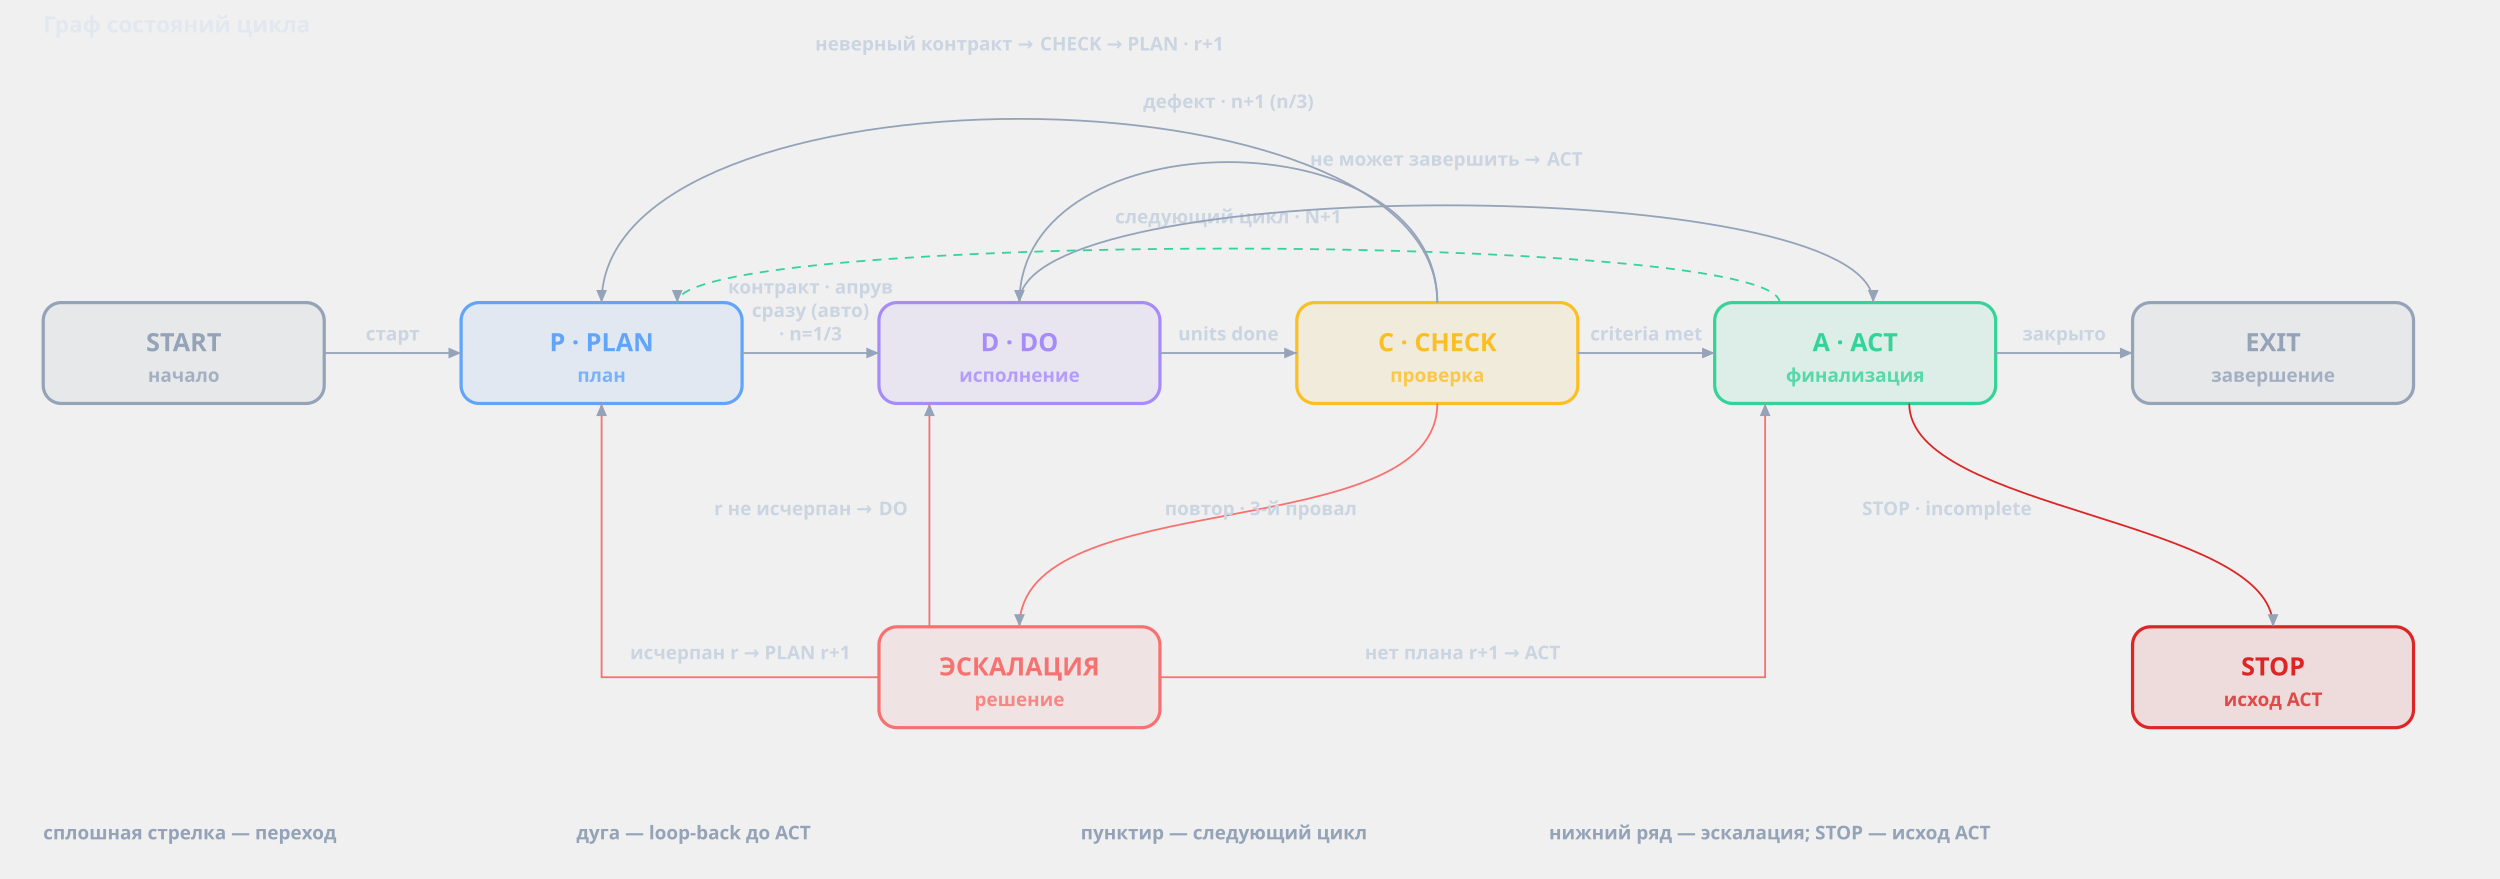
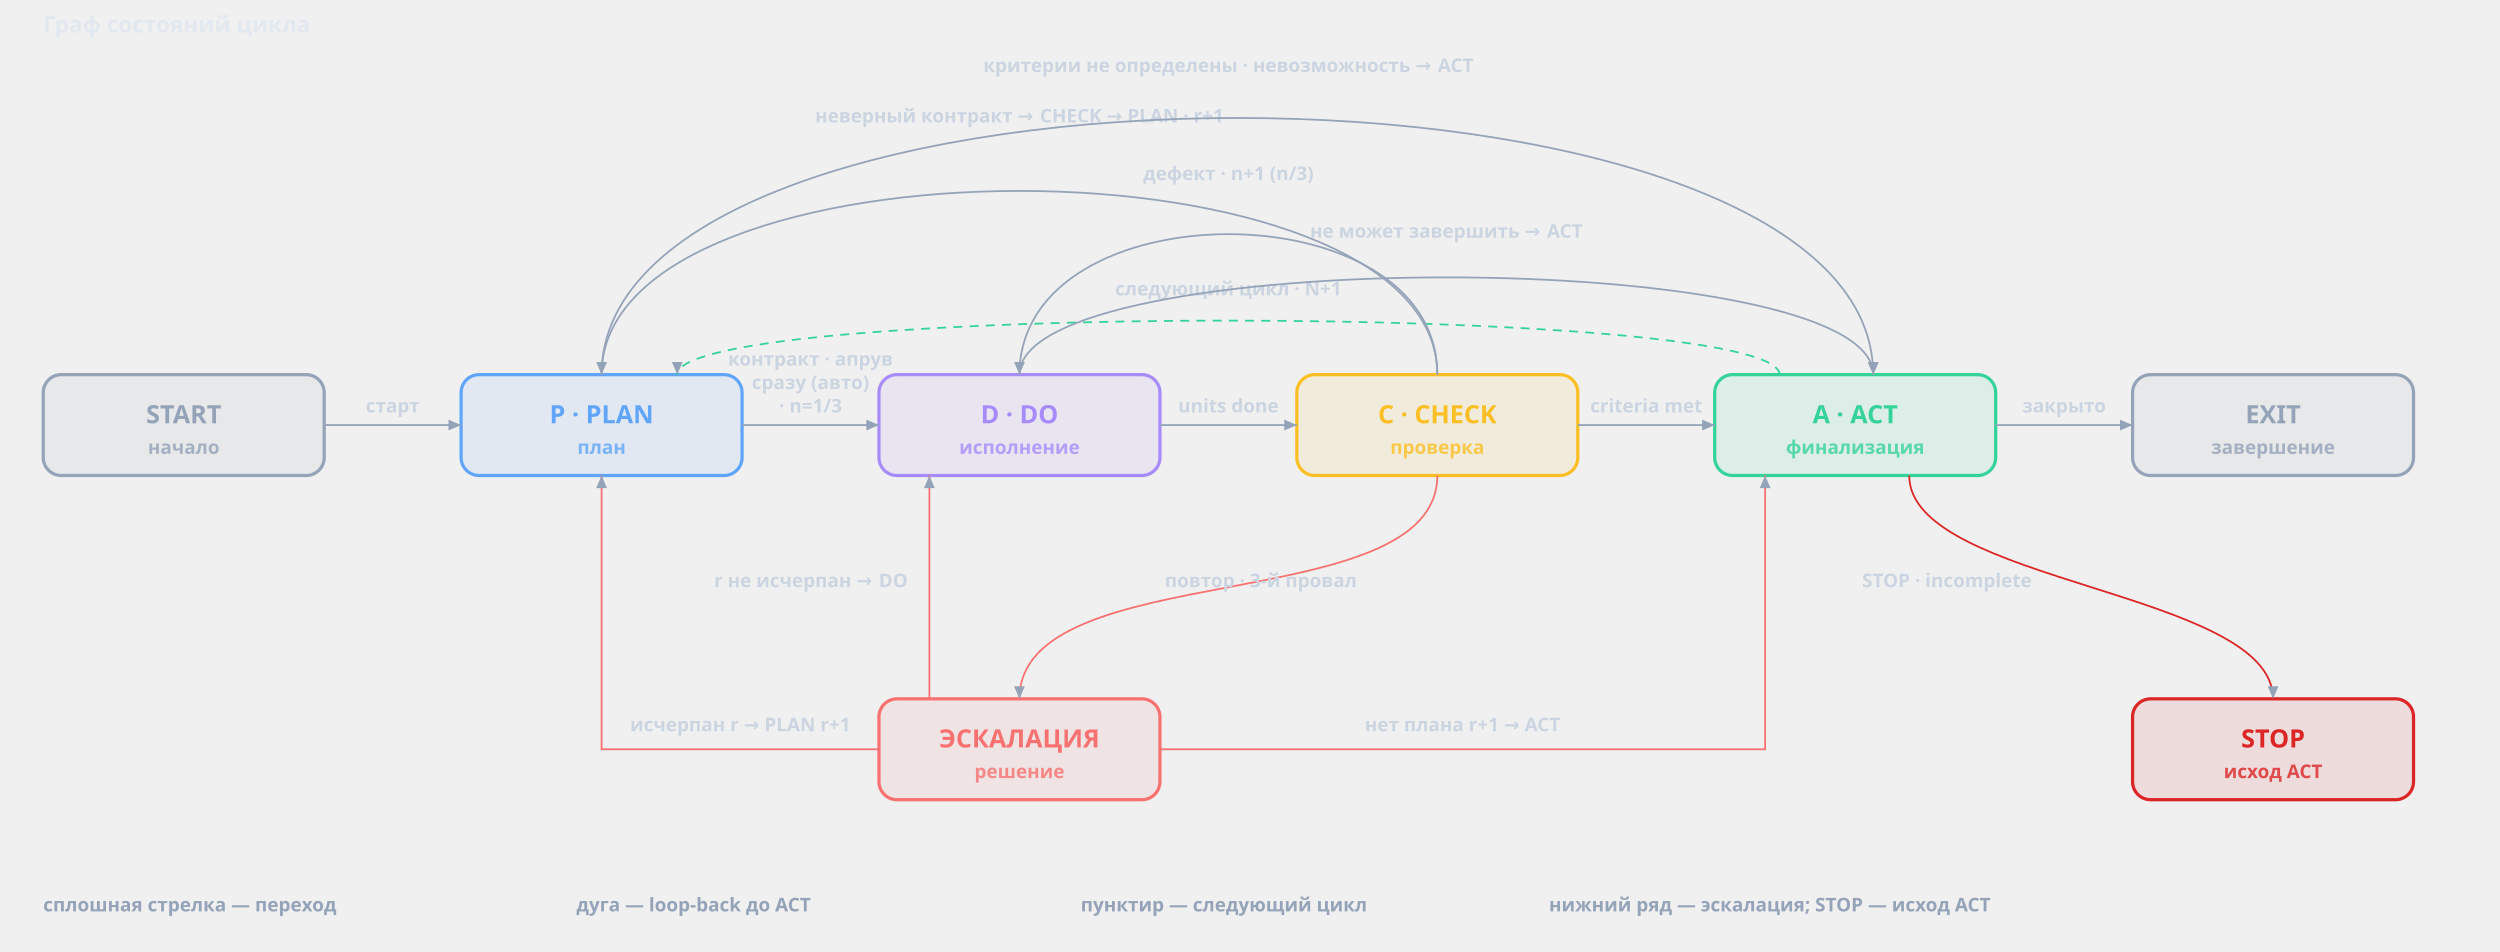
- <svg xmlns="http://www.w3.org/2000/svg" viewBox="0 948 1388 488" width="1388" height="488" font-family="Segoe UI, system-ui, sans-serif" role="img">
+ <svg xmlns="http://www.w3.org/2000/svg" viewBox="0 948 1388 528" width="1388" height="528" font-family="Segoe UI, system-ui, sans-serif" role="img">
  <defs>
    <marker id="arrow" markerWidth="9" markerHeight="9" refX="7" refY="3" orient="auto">
      <path d="M0,0 L7,3 L0,6 Z" fill="#94a3b8" />
    </marker>
  </defs>
  <style>
.t{font-size:13px;font-weight:600;fill:#e2e8f0}
.s{font-size:10.5px;fill:#94a3b8}
.h{font-size:12.5px;font-weight:700;fill:#ffffff}
.h2{font-size:12.5px;font-weight:700}
.h3{font-size:9px;font-weight:600}
.g{font-size:10.5px;font-weight:600}
.band{fill:#141d31}
.bt{fill:#ffffff;font-size:15px;font-weight:700}
.ol{fill:#e2e8f0;font-size:11.5px}
.lt{font-size:12.5px;font-weight:700;fill:#e2e8f0}
.ls{font-size:10.5px;fill:#94a3b8}
.lm{font-family:ui-monospace,Consolas,Menlo,monospace;font-size:12px;font-weight:700}
.bm{font-family:ui-monospace,Consolas,Menlo,monospace;font-size:10.5px;font-weight:700}
.st{font-size:14px;font-weight:700}
.ss{font-size:10.5px;font-weight:600}
</style>
  <text x="24" y="34" class="lt">Универсальный контракт цикла</text>
  <rect x="24" y="54" width="1340" height="128" rx="10" class="band" />
  <text x="42" y="80" class="bt">pdca · оркестратор — входы по фазам · normal: primary · autonomous: pdca-orchestrator (только cheap-тир)</text>
  <text x="42" y="106" class="ol">← PLAN ← «старт» · «реплан от CHECK» · «r+1 от ESCALATE» · «цикл N+1 от ACT»</text>
  <text x="42" y="124" class="ol">← DO ← «апрув от PLAN» · «дефект от CHECK» · «r не исчерпан от ESCALATE»</text>
  <text x="42" y="142" class="ol">← CHECK ← «units done от DO»</text>
  <text x="42" y="160" class="ol">← ESCALATE ← «неоднозначность» · «повтор» · «3-й провал CHECK(r)» · «trade-off» · «рисковый результат перед ACT» · «низкая уверенность PLAN после pdca-scout»</text>
-   <text x="694.0" y="106" class="ol">← ACT ← «все criteria met от CHECK» · «DO не может завершить» · «STOP-финализация»</text>
+   <text x="694.0" y="106" class="ol">← ACT ← «все criteria met от CHECK» · «DO не может завершить» · «PLAN-терминал» · «STOP-финализация»</text>
  <text x="694.0" y="124" class="ol">← STOP ← «нет выполнимого PLAN r+1» · «неразрешимое ограничение» · «отказ в approval» — исход ACT</text>
  <text x="694.0" y="142" class="ol">← EXIT ← «ACT закрыт»</text>
  <rect x="108.0" y="226" width="212" height="40" rx="8" fill="#2563eb" />
  <text x="214.0" y="251.0" class="h" fill="#ffffff" text-anchor="middle">P · PLAN</text>
  <polyline points="214.0,266 214.0,282" fill="none" stroke="#94a3b8" marker-end="url(#arrow)" />
  <rect x="108.0" y="282" width="212" height="50" rx="8" fill="#223046" stroke="#3b4a63" stroke-width="1" />
  <rect x="109.0" y="289" width="3" height="36" rx="1.5" fill="#0d9488" />
  <rect x="254.0" y="309" width="58" height="17" rx="6" fill="#0d9488" />
  <text x="283.0" y="321.0" class="bm" fill="#cbd5e1" text-anchor="middle">cheap</text>
  <text x="122.0" y="305" class="t">Сбор · gather</text>
  <text x="122.0" y="324" class="s">pdca-scout · факты · fi…</text>
  <rect x="108.0" y="344" width="212" height="50" rx="8" fill="#223046" stroke="#3b4a63" stroke-width="1" />
  <rect x="109.0" y="351" width="3" height="36" rx="1.5" fill="#4f46e5" />
  <rect x="254.0" y="371" width="58" height="17" rx="6" fill="#4f46e5" />
  <text x="283.0" y="383.0" class="bm" fill="#cbd5e1" text-anchor="middle">medium</text>
  <text x="122.0" y="367" class="t">Цель · результат</text>
  <text x="122.0" y="386" class="s">что и зачем</text>
  <rect x="108.0" y="406" width="212" height="50" rx="8" fill="#223046" stroke="#3b4a63" stroke-width="1" />
  <rect x="109.0" y="413" width="3" height="36" rx="1.5" fill="#4f46e5" />
  <rect x="254.0" y="433" width="58" height="17" rx="6" fill="#4f46e5" />
  <text x="283.0" y="445.0" class="bm" fill="#cbd5e1" text-anchor="middle">medium</text>
  <text x="122.0" y="429" class="t">Ограничения · допущения</text>
  <text x="122.0" y="448" class="s">границы задачи</text>
  <rect x="108.0" y="468" width="212" height="50" rx="8" fill="#223046" stroke="#3b4a63" stroke-width="1" />
  <rect x="109.0" y="475" width="3" height="36" rx="1.5" fill="#4f46e5" />
  <rect x="254.0" y="495" width="58" height="17" rx="6" fill="#4f46e5" />
  <text x="283.0" y="507.0" class="bm" fill="#cbd5e1" text-anchor="middle">medium</text>
  <text x="122.0" y="491" class="t">Критерии приёмки</text>
  <text x="122.0" y="510" class="s">каждый + способ проверки</text>
  <rect x="108.0" y="530" width="212" height="50" rx="8" fill="#223046" stroke="#3b4a63" stroke-width="1" />
  <rect x="109.0" y="537" width="3" height="36" rx="1.5" fill="#4f46e5" />
  <rect x="254.0" y="557" width="58" height="17" rx="6" fill="#4f46e5" />
  <text x="283.0" y="569.0" class="bm" fill="#cbd5e1" text-anchor="middle">medium</text>
  <text x="122.0" y="553" class="t">Декомпозиция</text>
  <text x="122.0" y="572" class="s">units · зависимости</text>
  <rect x="108.0" y="592" width="212" height="50" rx="8" fill="#223046" stroke="#3b4a63" stroke-width="1" />
  <rect x="109.0" y="599" width="3" height="36" rx="1.5" fill="#4f46e5" />
  <rect x="254.0" y="619" width="58" height="17" rx="6" fill="#4f46e5" />
  <text x="283.0" y="631.0" class="bm" fill="#cbd5e1" text-anchor="middle">medium</text>
  <text x="122.0" y="615" class="t">Средства · доступ</text>
  <text x="122.0" y="634" class="s">чем и куда</text>
  <rect x="108.0" y="654" width="212" height="50" rx="8" fill="#223046" stroke="#3b4a63" stroke-width="1" />
  <rect x="109.0" y="661" width="3" height="36" rx="1.5" fill="#4f46e5" />
  <rect x="254.0" y="681" width="58" height="17" rx="6" fill="#4f46e5" />
  <text x="283.0" y="693.0" class="bm" fill="#cbd5e1" text-anchor="middle">medium</text>
  <text x="122.0" y="677" class="t">Риски · стоп-условия</text>
  <text x="122.0" y="696" class="s">когда остановиться</text>
  <rect x="108.0" y="716" width="212" height="50" rx="8" fill="#223046" stroke="#3b4a63" stroke-width="1" />
  <rect x="109.0" y="723" width="3" height="36" rx="1.5" fill="#4f46e5" />
  <rect x="254.0" y="743" width="58" height="17" rx="6" fill="#4f46e5" />
  <text x="283.0" y="755.0" class="bm" fill="#cbd5e1" text-anchor="middle">medium</text>
  <text x="122.0" y="739" class="t">Свидетельства</text>
  <text x="122.0" y="758" class="s">критерий · источник · п…</text>
  <rect x="108.0" y="778" width="212" height="50" rx="8" fill="#223046" stroke="#3b4a63" stroke-width="1" />
  <rect x="109.0" y="785" width="3" height="36" rx="1.5" fill="#4f46e5" />
  <rect x="254.0" y="805" width="58" height="17" rx="6" fill="#4f46e5" />
  <text x="283.0" y="817.0" class="bm" fill="#cbd5e1" text-anchor="middle">medium</text>
  <text x="122.0" y="801" class="t">Политика усилий</text>
  <text x="122.0" y="820" class="s">оценка · учёт · не cuto…</text>
  <polyline points="214.0,332 214.0,344" fill="none" stroke="#64748b" marker-end="url(#arrow)" />
  <polyline points="214.0,394 214.0,406" fill="none" stroke="#64748b" marker-end="url(#arrow)" />
  <polyline points="214.0,456 214.0,468" fill="none" stroke="#64748b" marker-end="url(#arrow)" />
  <polyline points="214.0,518 214.0,530" fill="none" stroke="#64748b" marker-end="url(#arrow)" />
  <polyline points="214.0,580 214.0,592" fill="none" stroke="#64748b" marker-end="url(#arrow)" />
  <polyline points="214.0,642 214.0,654" fill="none" stroke="#64748b" marker-end="url(#arrow)" />
  <polyline points="214.0,704 214.0,716" fill="none" stroke="#64748b" marker-end="url(#arrow)" />
  <polyline points="214.0,766 214.0,778" fill="none" stroke="#64748b" marker-end="url(#arrow)" />
  <rect x="102.0" y="274" width="224" height="562" rx="12" fill="none" stroke="#2563eb" stroke-opacity="0.6" stroke-width="1.6" />
  <rect x="348.0" y="226" width="212" height="40" rx="8" fill="#7c3aed" />
  <text x="454.0" y="251.0" class="h" fill="#ffffff" text-anchor="middle">D · DO</text>
  <polyline points="454.0,266 454.0,282" fill="none" stroke="#94a3b8" marker-end="url(#arrow)" />
  <rect x="348.0" y="282" width="212" height="50" rx="8" fill="#223046" stroke="#3b4a63" stroke-width="1" />
  <rect x="349.0" y="289" width="3" height="36" rx="1.5" fill="#0d9488" />
  <rect x="494.0" y="309" width="58" height="17" rx="6" fill="#0d9488" />
  <text x="523.0" y="321.0" class="bm" fill="#cbd5e1" text-anchor="middle">cheap</text>
  <text x="362.0" y="305" class="t">Исполнение контракта</text>
  <text x="362.0" y="324" class="s">метод выбирает DO</text>
  <rect x="348.0" y="344" width="212" height="50" rx="8" fill="#223046" stroke="#3b4a63" stroke-width="1" />
  <rect x="349.0" y="351" width="3" height="36" rx="1.5" fill="#0d9488" />
  <rect x="494.0" y="371" width="58" height="17" rx="6" fill="#0d9488" />
  <text x="523.0" y="383.0" class="bm" fill="#cbd5e1" text-anchor="middle">cheap</text>
  <text x="362.0" y="367" class="t">Evidence</text>
  <text x="362.0" y="386" class="s">логи · артефакты</text>
  <rect x="348.0" y="406" width="212" height="50" rx="8" fill="#223046" stroke="#3b4a63" stroke-width="1" />
  <rect x="349.0" y="413" width="3" height="36" rx="1.5" fill="#0d9488" />
  <rect x="494.0" y="433" width="58" height="17" rx="6" fill="#0d9488" />
  <text x="523.0" y="445.0" class="bm" fill="#cbd5e1" text-anchor="middle">cheap</text>
  <text x="362.0" y="429" class="t">Blockers</text>
  <text x="362.0" y="448" class="s">фиксируются явно</text>
  <rect x="348.0" y="468" width="212" height="50" rx="8" fill="#223046" stroke="#3b4a63" stroke-width="1" />
  <rect x="349.0" y="475" width="3" height="36" rx="1.5" fill="#0d9488" />
  <rect x="494.0" y="495" width="58" height="17" rx="6" fill="#0d9488" />
  <text x="523.0" y="507.0" class="bm" fill="#cbd5e1" text-anchor="middle">cheap</text>
  <text x="362.0" y="491" class="t">Unfinished</text>
  <text x="362.0" y="510" class="s">остаётся открытым</text>
  <rect x="348.0" y="530" width="212" height="50" rx="8" fill="#223046" stroke="#3b4a63" stroke-width="1" />
  <rect x="349.0" y="537" width="3" height="36" rx="1.5" fill="#0d9488" />
  <rect x="494.0" y="557" width="58" height="17" rx="6" fill="#0d9488" />
  <text x="523.0" y="569.0" class="bm" fill="#cbd5e1" text-anchor="middle">cheap</text>
  <text x="362.0" y="553" class="t">Сверка якорей</text>
  <text x="362.0" y="572" class="s">дрейф → ACT incomplete</text>
  <rect x="348.0" y="592" width="212" height="50" rx="8" fill="#223046" stroke="#3b4a63" stroke-width="1" />
  <rect x="349.0" y="599" width="3" height="36" rx="1.5" fill="#0d9488" />
  <rect x="494.0" y="619" width="58" height="17" rx="6" fill="#0d9488" />
  <text x="523.0" y="631.0" class="bm" fill="#cbd5e1" text-anchor="middle">cheap</text>
  <text x="362.0" y="615" class="t">Provisional-отчёт</text>
  <text x="362.0" y="634" class="s">без вердикта · без PASS</text>
  <polyline points="454.0,332 454.0,344" fill="none" stroke="#64748b" marker-end="url(#arrow)" />
  <polyline points="454.0,394 454.0,406" fill="none" stroke="#64748b" marker-end="url(#arrow)" />
  <polyline points="454.0,456 454.0,468" fill="none" stroke="#64748b" marker-end="url(#arrow)" />
  <polyline points="454.0,518 454.0,530" fill="none" stroke="#64748b" marker-end="url(#arrow)" />
  <polyline points="454.0,580 454.0,592" fill="none" stroke="#64748b" marker-end="url(#arrow)" />
  <rect x="342.0" y="274" width="224" height="376" rx="12" fill="none" stroke="#7c3aed" stroke-opacity="0.6" stroke-width="1.6" />
  <rect x="588.0" y="226" width="212" height="40" rx="8" fill="#d97706" />
  <text x="694.0" y="251.0" class="h" fill="#ffffff" text-anchor="middle">C · CHECK</text>
  <polyline points="694.0,266 694.0,282" fill="none" stroke="#94a3b8" marker-end="url(#arrow)" />
  <rect x="588.0" y="282" width="212" height="50" rx="8" fill="#223046" stroke="#3b4a63" stroke-width="1" />
  <rect x="589.0" y="289" width="3" height="36" rx="1.5" fill="#4f46e5" />
  <rect x="734.0" y="309" width="58" height="17" rx="6" fill="#4f46e5" />
  <text x="763.0" y="321.0" class="bm" fill="#cbd5e1" text-anchor="middle">medium</text>
  <text x="602.0" y="305" class="t">Критерии</text>
  <text x="602.0" y="324" class="s">met | unmet | unverified</text>
  <rect x="588.0" y="344" width="212" height="50" rx="8" fill="#223046" stroke="#3b4a63" stroke-width="1" />
  <rect x="589.0" y="351" width="3" height="36" rx="1.5" fill="#4f46e5" />
  <rect x="734.0" y="371" width="58" height="17" rx="6" fill="#4f46e5" />
  <text x="763.0" y="383.0" class="bm" fill="#cbd5e1" text-anchor="middle">medium</text>
  <text x="602.0" y="367" class="t">Согласованность</text>
  <text x="602.0" y="386" class="s">частей между собой</text>
  <rect x="588.0" y="406" width="212" height="50" rx="8" fill="#223046" stroke="#3b4a63" stroke-width="1" />
  <rect x="589.0" y="413" width="3" height="36" rx="1.5" fill="#4f46e5" />
  <rect x="734.0" y="433" width="58" height="17" rx="6" fill="#4f46e5" />
  <text x="763.0" y="445.0" class="bm" fill="#cbd5e1" text-anchor="middle">medium</text>
  <text x="602.0" y="429" class="t">Findings</text>
  <text x="602.0" y="448" class="s">+ severity</text>
  <rect x="588.0" y="468" width="212" height="50" rx="8" fill="#223046" stroke="#3b4a63" stroke-width="1" />
  <rect x="589.0" y="475" width="3" height="36" rx="1.5" fill="#4f46e5" />
  <rect x="734.0" y="495" width="58" height="17" rx="6" fill="#4f46e5" />
  <text x="763.0" y="507.0" class="bm" fill="#cbd5e1" text-anchor="middle">medium</text>
  <text x="602.0" y="491" class="t">Нулевой прогон</text>
  <text x="602.0" y="510" class="s">не успех</text>
  <rect x="588.0" y="530" width="212" height="50" rx="8" fill="#223046" stroke="#3b4a63" stroke-width="1" />
  <rect x="589.0" y="537" width="3" height="36" rx="1.5" fill="#4f46e5" />
  <rect x="734.0" y="557" width="58" height="17" rx="6" fill="#4f46e5" />
  <text x="763.0" y="569.0" class="bm" fill="#cbd5e1" text-anchor="middle">medium</text>
  <text x="602.0" y="553" class="t">Исключения</text>
  <text x="602.0" y="572" class="s">каталог · порог</text>
  <rect x="588.0" y="592" width="212" height="50" rx="8" fill="#223046" stroke="#3b4a63" stroke-width="1" />
  <rect x="589.0" y="599" width="3" height="36" rx="1.5" fill="#4f46e5" />
  <rect x="734.0" y="619" width="58" height="17" rx="6" fill="#4f46e5" />
  <text x="763.0" y="631.0" class="bm" fill="#cbd5e1" text-anchor="middle">medium</text>
  <text x="602.0" y="615" class="t">Маршрутизация</text>
  <text x="602.0" y="634" class="s">дефект→DO · контракт→PL…</text>
  <polyline points="694.0,332 694.0,344" fill="none" stroke="#64748b" marker-end="url(#arrow)" />
  <polyline points="694.0,394 694.0,406" fill="none" stroke="#64748b" marker-end="url(#arrow)" />
  <polyline points="694.0,456 694.0,468" fill="none" stroke="#64748b" marker-end="url(#arrow)" />
  <polyline points="694.0,518 694.0,530" fill="none" stroke="#64748b" marker-end="url(#arrow)" />
  <polyline points="694.0,580 694.0,592" fill="none" stroke="#64748b" marker-end="url(#arrow)" />
  <rect x="582.0" y="274" width="224" height="376" rx="12" fill="none" stroke="#d97706" stroke-opacity="0.6" stroke-width="1.6" />
  <rect x="828.0" y="226" width="212" height="40" rx="8" fill="#b91c1c" fill-opacity="0.10" stroke="#b91c1c" stroke-width="1.5" stroke-dasharray="5,4" />
  <text x="934.0" y="244.0" class="h2" fill="#b91c1c" text-anchor="middle">E · ESCALATE</text>
  <text x="934.0" y="259.0" class="h3" fill="#b91c1c" opacity="0.85" text-anchor="middle">переход, не фаза</text>
  <polyline points="934.0,266 934.0,282" fill="none" stroke="#94a3b8" marker-end="url(#arrow)" />
  <rect x="828.0" y="282" width="212" height="50" rx="8" fill="#223046" stroke="#3b4a63" stroke-width="1" />
  <rect x="829.0" y="289" width="3" height="36" rx="1.5" fill="#0d9488" />
  <rect x="974.0" y="309" width="58" height="17" rx="6" fill="#0d9488" />
  <text x="1003.0" y="321.0" class="bm" fill="#cbd5e1" text-anchor="middle">cheap</text>
  <text x="842.0" y="305" class="t">Скаут</text>
  <text x="842.0" y="324" class="s">pdca-scout · факты · fi…</text>
  <rect x="828.0" y="344" width="212" height="50" rx="8" fill="#223046" stroke="#3b4a63" stroke-width="1" />
  <rect x="829.0" y="351" width="3" height="36" rx="1.5" fill="#ea580c" />
  <rect x="974.0" y="371" width="58" height="17" rx="6" fill="#ea580c" />
  <text x="1003.0" y="383.0" class="bm" fill="#cbd5e1" text-anchor="middle">strong</text>
  <text x="842.0" y="367" class="t">Триггеры</text>
  <text x="842.0" y="386" class="s">неоднозначность · повтор</text>
  <rect x="828.0" y="406" width="212" height="50" rx="8" fill="#223046" stroke="#3b4a63" stroke-width="1" />
  <rect x="829.0" y="413" width="3" height="36" rx="1.5" fill="#ea580c" />
  <rect x="974.0" y="433" width="58" height="17" rx="6" fill="#ea580c" />
  <text x="1003.0" y="445.0" class="bm" fill="#cbd5e1" text-anchor="middle">strong</text>
  <text x="842.0" y="429" class="t">3-й провал</text>
  <text x="842.0" y="448" class="s">CHECK(r) исчерпан</text>
  <rect x="828.0" y="468" width="212" height="50" rx="8" fill="#223046" stroke="#3b4a63" stroke-width="1" />
  <rect x="829.0" y="475" width="3" height="36" rx="1.5" fill="#ea580c" />
  <rect x="974.0" y="495" width="58" height="17" rx="6" fill="#ea580c" />
  <text x="1003.0" y="507.0" class="bm" fill="#cbd5e1" text-anchor="middle">strong</text>
  <text x="842.0" y="491" class="t">Необратимый trade-off</text>
  <text x="842.0" y="510" class="s">цена решения</text>
  <rect x="828.0" y="530" width="212" height="50" rx="8" fill="#223046" stroke="#3b4a63" stroke-width="1" />
  <rect x="829.0" y="537" width="3" height="36" rx="1.5" fill="#ea580c" />
  <rect x="974.0" y="557" width="58" height="17" rx="6" fill="#ea580c" />
  <text x="1003.0" y="569.0" class="bm" fill="#cbd5e1" text-anchor="middle">strong</text>
  <text x="842.0" y="553" class="t">Решение → роутинг</text>
  <text x="842.0" y="572" class="s">plan или ACT-STOP</text>
  <polyline points="934.0,332 934.0,344" fill="none" stroke="#64748b" marker-end="url(#arrow)" />
  <polyline points="934.0,394 934.0,406" fill="none" stroke="#64748b" marker-end="url(#arrow)" />
  <polyline points="934.0,456 934.0,468" fill="none" stroke="#64748b" marker-end="url(#arrow)" />
  <polyline points="934.0,518 934.0,530" fill="none" stroke="#64748b" marker-end="url(#arrow)" />
  <rect x="822.0" y="274" width="224" height="314" rx="12" fill="none" stroke="#b91c1c" stroke-opacity="0.6" stroke-width="1.6" stroke-dasharray="5,4" />
  <rect x="1068.0" y="226" width="212" height="40" rx="8" fill="#059669" />
  <text x="1174.0" y="251.0" class="h" fill="#ffffff" text-anchor="middle">A · ACT</text>
  <polyline points="1174.0,266 1174.0,282" fill="none" stroke="#94a3b8" marker-end="url(#arrow)" />
  <rect x="1068.0" y="282" width="212" height="50" rx="8" fill="#223046" stroke="#3b4a63" stroke-width="1" />
  <rect x="1069.0" y="289" width="3" height="36" rx="1.5" fill="#0d9488" />
  <rect x="1214.0" y="309" width="58" height="17" rx="6" fill="#0d9488" />
  <text x="1243.0" y="321.0" class="bm" fill="#cbd5e1" text-anchor="middle">cheap</text>
  <text x="1082.0" y="305" class="t">Финализация</text>
  <text x="1082.0" y="324" class="s">принятого результата</text>
  <rect x="1068.0" y="344" width="212" height="50" rx="8" fill="#223046" stroke="#3b4a63" stroke-width="1" />
  <rect x="1069.0" y="351" width="3" height="36" rx="1.5" fill="#0d9488" />
  <rect x="1214.0" y="371" width="58" height="17" rx="6" fill="#0d9488" />
  <text x="1243.0" y="383.0" class="bm" fill="#cbd5e1" text-anchor="middle">cheap</text>
  <text x="1082.0" y="367" class="t">Ограничения</text>
  <text x="1082.0" y="386" class="s">границы финализации</text>
  <rect x="1068.0" y="406" width="212" height="50" rx="8" fill="#223046" stroke="#3b4a63" stroke-width="1" />
  <rect x="1069.0" y="413" width="3" height="36" rx="1.5" fill="#0d9488" />
  <rect x="1214.0" y="433" width="58" height="17" rx="6" fill="#0d9488" />
  <text x="1243.0" y="445.0" class="bm" fill="#cbd5e1" text-anchor="middle">cheap</text>
  <text x="1082.0" y="429" class="t">Статус-файл</text>
  <text x="1082.0" y="448" class="s">source of truth</text>
  <rect x="1068.0" y="468" width="212" height="50" rx="8" fill="#223046" stroke="#3b4a63" stroke-width="1" />
  <rect x="1069.0" y="475" width="3" height="36" rx="1.5" fill="#0d9488" />
  <rect x="1214.0" y="495" width="58" height="17" rx="6" fill="#0d9488" />
  <text x="1243.0" y="507.0" class="bm" fill="#cbd5e1" text-anchor="middle">cheap</text>
  <text x="1082.0" y="491" class="t">Handoff</text>
  <text x="1082.0" y="510" class="s">→ EXIT</text>
  <polyline points="1174.0,332 1174.0,344" fill="none" stroke="#64748b" marker-end="url(#arrow)" />
  <polyline points="1174.0,394 1174.0,406" fill="none" stroke="#64748b" marker-end="url(#arrow)" />
  <polyline points="1174.0,456 1174.0,468" fill="none" stroke="#64748b" marker-end="url(#arrow)" />
  <rect x="1062.0" y="274" width="224" height="252" rx="12" fill="none" stroke="#059669" stroke-opacity="0.6" stroke-width="1.6" />
  <polyline points="198.0,182 198.0,226" fill="none" stroke="#94a3b8" data-edge-id="dispatch_p" marker-end="url(#arrow)" />
  <text x="190.0" y="200.5" class="g" fill="#94a3b8" text-anchor="end">факты собраны</text>
  <text x="190.0" y="213.5" class="g" fill="#94a3b8" text-anchor="end">реплан от CHECK</text>
  <polyline points="230.0,226 230.0,182" fill="none" stroke="#94a3b8" data-edge-id="return_p" marker-end="url(#arrow)" />
  <polyline points="438.0,182 438.0,226" fill="none" stroke="#94a3b8" data-edge-id="dispatch_d" marker-end="url(#arrow)" />
  <text x="430.0" y="200.5" class="g" fill="#94a3b8" text-anchor="end">план принят · апрув</text>
  <text x="430.0" y="213.5" class="g" fill="#94a3b8" text-anchor="end">якоря сверены</text>
  <polyline points="470.0,226 470.0,182" fill="none" stroke="#94a3b8" data-edge-id="return_d" marker-end="url(#arrow)" />
  <polyline points="678.0,182 678.0,226" fill="none" stroke="#94a3b8" data-edge-id="dispatch_c" marker-end="url(#arrow)" />
  <text x="670.0" y="200.5" class="g" fill="#94a3b8" text-anchor="end">все активные units done</text>
  <text x="670.0" y="213.5" class="g" fill="#94a3b8" text-anchor="end">нулевой выбор ≠ успех</text>
  <polyline points="710.0,226 710.0,182" fill="none" stroke="#94a3b8" data-edge-id="return_c" marker-end="url(#arrow)" />
  <polyline points="918.0,182 918.0,226" fill="none" stroke="#94a3b8" data-edge-id="dispatch_e" marker-end="url(#arrow)" />
  <text x="910.0" y="200.5" class="g" fill="#94a3b8" text-anchor="end">неоднозначность</text>
  <text x="910.0" y="213.5" class="g" fill="#94a3b8" text-anchor="end">повтор · 3-й провал</text>
  <polyline points="950.0,226 950.0,182" fill="none" stroke="#94a3b8" data-edge-id="return_e" marker-end="url(#arrow)" />
  <polyline points="1158.0,182 1158.0,226" fill="none" stroke="#94a3b8" data-edge-id="dispatch_a" marker-end="url(#arrow)" />
  <text x="1150.0" y="200.5" class="g" fill="#94a3b8" text-anchor="end">criteria met</text>
  <text x="1150.0" y="213.5" class="g" fill="#94a3b8" text-anchor="end">или STOP → ACT</text>
  <polyline points="1190.0,226 1190.0,182" fill="none" stroke="#94a3b8" data-edge-id="return_a" marker-end="url(#arrow)" />
  <rect x="24.0" y="898" width="15" height="15" rx="4" fill="#0d9488" />
  <text x="46.0" y="910" class="lt">дешёвая ступень</text>
  <rect x="46.0" y="918" width="53.0" height="21" rx="7" fill="#0d9488" />
  <text x="72.5" y="933" class="lm" fill="#ffffff" text-anchor="middle">cheap</text>
  <text x="109.0" y="933" class="ls">pdca-executor · pdca-orchestrator · pdca-scout</text>
  <rect x="470.667" y="898" width="15" height="15" rx="4" fill="#4f46e5" />
  <text x="492.667" y="910" class="lt">средняя ступень</text>
  <rect x="492.667" y="918" width="60.4" height="21" rx="7" fill="#4f46e5" />
  <text x="522.867" y="933" class="lm" fill="#ffffff" text-anchor="middle">medium</text>
  <text x="563.067" y="933" class="ls">pdca-planner · pdca-check</text>
  <rect x="917.333" y="898" width="15" height="15" rx="4" fill="#ea580c" />
  <text x="939.333" y="910" class="lt">дорогая ступень</text>
  <rect x="939.333" y="918" width="60.4" height="21" rx="7" fill="#ea580c" />
  <text x="969.533" y="933" class="lm" fill="#ffffff" text-anchor="middle">strong</text>
  <text x="1009.733" y="933" class="ls">pdca-escalate</text>
  <text x="24" y="966" class="lt">Граф состояний цикла</text>
-   <rect x="24" y="1116" width="156" height="56" rx="10" fill="#94a3b8" fill-opacity="0.10" stroke="#94a3b8" stroke-width="1.8" data-node-id="START" />
-   <text x="102.0" y="1143.0" class="st" fill="#94a3b8" text-anchor="middle">START</text>
-   <text x="102.0" y="1160.0" class="ss" fill="#94a3b8" text-anchor="middle" opacity="0.8">начало</text>
-   <rect x="256" y="1116" width="156" height="56" rx="10" fill="#60a5fa" fill-opacity="0.10" stroke="#60a5fa" stroke-width="1.8" data-node-id="PLAN" />
-   <text x="334.0" y="1143.0" class="st" fill="#60a5fa" text-anchor="middle">P · PLAN</text>
-   <text x="334.0" y="1160.0" class="ss" fill="#60a5fa" text-anchor="middle" opacity="0.8">план</text>
-   <rect x="488" y="1116" width="156" height="56" rx="10" fill="#a78bfa" fill-opacity="0.10" stroke="#a78bfa" stroke-width="1.8" data-node-id="DO" />
-   <text x="566.0" y="1143.0" class="st" fill="#a78bfa" text-anchor="middle">D · DO</text>
-   <text x="566.0" y="1160.0" class="ss" fill="#a78bfa" text-anchor="middle" opacity="0.8">исполнение</text>
-   <rect x="720" y="1116" width="156" height="56" rx="10" fill="#fbbf24" fill-opacity="0.10" stroke="#fbbf24" stroke-width="1.8" data-node-id="CHECK" />
-   <text x="798.0" y="1143.0" class="st" fill="#fbbf24" text-anchor="middle">C · CHECK</text>
-   <text x="798.0" y="1160.0" class="ss" fill="#fbbf24" text-anchor="middle" opacity="0.8">проверка</text>
-   <rect x="952" y="1116" width="156" height="56" rx="10" fill="#34d399" fill-opacity="0.10" stroke="#34d399" stroke-width="1.8" data-node-id="ACT" />
-   <text x="1030.0" y="1143.0" class="st" fill="#34d399" text-anchor="middle">A · ACT</text>
-   <text x="1030.0" y="1160.0" class="ss" fill="#34d399" text-anchor="middle" opacity="0.8">финализация</text>
-   <rect x="1184" y="1116" width="156" height="56" rx="10" fill="#94a3b8" fill-opacity="0.10" stroke="#94a3b8" stroke-width="1.8" data-node-id="EXIT" />
-   <text x="1262.0" y="1143.0" class="st" fill="#94a3b8" text-anchor="middle">EXIT</text>
-   <text x="1262.0" y="1160.0" class="ss" fill="#94a3b8" text-anchor="middle" opacity="0.8">завершение</text>
-   <polyline points="180,1144.0 256,1144.0" fill="none" stroke="#94a3b8" data-edge-id="start_plan" marker-end="url(#arrow)" />
-   <text x="218.0" y="1137.0" class="g" fill="#cbd5e1" text-anchor="middle">старт</text>
-   <polyline points="412,1144.0 488,1144.0" fill="none" stroke="#94a3b8" data-edge-id="plan_do" marker-end="url(#arrow)" />
-   <text x="450.0" y="1111.0" class="g" fill="#cbd5e1" text-anchor="middle">контракт · апрув</text>
-   <text x="450.0" y="1124.0" class="g" fill="#cbd5e1" text-anchor="middle">сразу (авто)</text>
-   <text x="450.0" y="1137.0" class="g" fill="#cbd5e1" text-anchor="middle">· n=1/3</text>
-   <polyline points="644,1144.0 720,1144.0" fill="none" stroke="#94a3b8" data-edge-id="do_check" marker-end="url(#arrow)" />
-   <text x="682.0" y="1137.0" class="g" fill="#cbd5e1" text-anchor="middle">units done</text>
-   <polyline points="876,1144.0 952,1144.0" fill="none" stroke="#94a3b8" data-edge-id="check_act" marker-end="url(#arrow)" />
-   <text x="914.0" y="1137.0" class="g" fill="#cbd5e1" text-anchor="middle">criteria met</text>
-   <polyline points="1108,1144.0 1184,1144.0" fill="none" stroke="#94a3b8" data-edge-id="act_exit" marker-end="url(#arrow)" />
-   <text x="1146.0" y="1137.0" class="g" fill="#cbd5e1" text-anchor="middle">закрыто</text>
-   <path d="M988,1116 C988,1076 376,1076 376,1116" fill="none" stroke="#34d399" stroke-dasharray="5,4" data-edge-id="act_plan" marker-end="url(#arrow)" />
-   <text x="682" y="1072" class="g" fill="#cbd5e1" text-anchor="middle">следующий цикл · N+1</text>
-   <path d="M566,1116 C566,1044 1040,1044 1040,1116" fill="none" stroke="#94a3b8" data-edge-id="do_act_incomplete" marker-end="url(#arrow)" />
-   <text x="803" y="1040" class="g" fill="#cbd5e1" text-anchor="middle">не может завершить → ACT</text>
-   <path d="M798,1116 C798,1012 566,1012 566,1116" fill="none" stroke="#94a3b8" data-edge-id="check_do_defect" marker-end="url(#arrow)" />
-   <text x="682" y="1008" class="g" fill="#cbd5e1" text-anchor="middle">дефект · n+1 (n/3)</text>
-   <path d="M798,1116 C798,980 334,980 334,1116" fill="none" stroke="#94a3b8" data-edge-id="check_plan_replan" marker-end="url(#arrow)" />
-   <text x="566" y="976" class="g" fill="#cbd5e1" text-anchor="middle">неверный контракт → CHECK → PLAN · r+1</text>
-   <rect x="488" y="1296" width="156" height="56" rx="10" fill="#f87171" fill-opacity="0.10" stroke="#f87171" stroke-width="1.8" data-node-id="ESCALATE" />
-   <text x="566.0" y="1323.0" class="st" fill="#f87171" text-anchor="middle">ЭСКАЛАЦИЯ</text>
-   <text x="566.0" y="1340.0" class="ss" fill="#f87171" text-anchor="middle" opacity="0.8">решение</text>
-   <rect x="1184" y="1296" width="156" height="56" rx="10" fill="#dc2626" fill-opacity="0.10" stroke="#dc2626" stroke-width="1.8" data-node-id="STOP" />
-   <text x="1262.0" y="1323.0" class="st" fill="#dc2626" text-anchor="middle">STOP</text>
-   <text x="1262.0" y="1340.0" class="ss" fill="#dc2626" text-anchor="middle" opacity="0.8">исход ACT</text>
-   <path d="M798,1172 C798,1252 566,1216 566,1296" fill="none" stroke="#f87171" data-edge-id="check_escalate" marker-end="url(#arrow)" />
-   <text x="700" y="1234.0" class="g" fill="#cbd5e1" text-anchor="middle">повтор · 3-й провал</text>
-   <polyline points="516,1296 516,1172" fill="none" stroke="#f87171" data-edge-id="escalate_do" marker-end="url(#arrow)" />
-   <text x="504" y="1234.0" class="g" fill="#cbd5e1" text-anchor="end">r не исчерпан → DO</text>
-   <polyline points="488,1324.0 334,1324.0 334,1172" fill="none" stroke="#f87171" data-edge-id="escalate_plan" marker-end="url(#arrow)" />
-   <text x="411" y="1314.0" class="g" fill="#cbd5e1" text-anchor="middle">исчерпан r → PLAN r+1</text>
-   <polyline points="644,1324.0 980,1324.0 980,1172" fill="none" stroke="#f87171" data-edge-id="escalate_act" marker-end="url(#arrow)" />
-   <text x="812" y="1314.0" class="g" fill="#cbd5e1" text-anchor="middle">нет плана r+1 → ACT</text>
-   <path d="M1060,1172 C1060,1232 1262,1236 1262,1296" fill="none" stroke="#dc2626" data-edge-id="act_stop" marker-end="url(#arrow)" />
-   <text x="1128" y="1234.0" class="g" fill="#cbd5e1" text-anchor="end">STOP · incomplete</text>
-   <text x="24" y="1414" class="g" fill="#94a3b8" text-anchor="start">сплошная стрелка — переход</text>
-   <text x="320" y="1414" class="g" fill="#94a3b8" text-anchor="start">дуга — loop-back до ACT</text>
-   <text x="600" y="1414" class="g" fill="#94a3b8" text-anchor="start">пунктир — следующий цикл</text>
-   <text x="860" y="1414" class="g" fill="#94a3b8" text-anchor="start">нижний ряд — эскалация; STOP — исход ACT</text>
+   <rect x="24" y="1156" width="156" height="56" rx="10" fill="#94a3b8" fill-opacity="0.10" stroke="#94a3b8" stroke-width="1.8" data-node-id="START" />
+   <text x="102.0" y="1183.0" class="st" fill="#94a3b8" text-anchor="middle">START</text>
+   <text x="102.0" y="1200.0" class="ss" fill="#94a3b8" text-anchor="middle" opacity="0.8">начало</text>
+   <rect x="256" y="1156" width="156" height="56" rx="10" fill="#60a5fa" fill-opacity="0.10" stroke="#60a5fa" stroke-width="1.8" data-node-id="PLAN" />
+   <text x="334.0" y="1183.0" class="st" fill="#60a5fa" text-anchor="middle">P · PLAN</text>
+   <text x="334.0" y="1200.0" class="ss" fill="#60a5fa" text-anchor="middle" opacity="0.8">план</text>
+   <rect x="488" y="1156" width="156" height="56" rx="10" fill="#a78bfa" fill-opacity="0.10" stroke="#a78bfa" stroke-width="1.8" data-node-id="DO" />
+   <text x="566.0" y="1183.0" class="st" fill="#a78bfa" text-anchor="middle">D · DO</text>
+   <text x="566.0" y="1200.0" class="ss" fill="#a78bfa" text-anchor="middle" opacity="0.8">исполнение</text>
+   <rect x="720" y="1156" width="156" height="56" rx="10" fill="#fbbf24" fill-opacity="0.10" stroke="#fbbf24" stroke-width="1.8" data-node-id="CHECK" />
+   <text x="798.0" y="1183.0" class="st" fill="#fbbf24" text-anchor="middle">C · CHECK</text>
+   <text x="798.0" y="1200.0" class="ss" fill="#fbbf24" text-anchor="middle" opacity="0.8">проверка</text>
+   <rect x="952" y="1156" width="156" height="56" rx="10" fill="#34d399" fill-opacity="0.10" stroke="#34d399" stroke-width="1.8" data-node-id="ACT" />
+   <text x="1030.0" y="1183.0" class="st" fill="#34d399" text-anchor="middle">A · ACT</text>
+   <text x="1030.0" y="1200.0" class="ss" fill="#34d399" text-anchor="middle" opacity="0.8">финализация</text>
+   <rect x="1184" y="1156" width="156" height="56" rx="10" fill="#94a3b8" fill-opacity="0.10" stroke="#94a3b8" stroke-width="1.8" data-node-id="EXIT" />
+   <text x="1262.0" y="1183.0" class="st" fill="#94a3b8" text-anchor="middle">EXIT</text>
+   <text x="1262.0" y="1200.0" class="ss" fill="#94a3b8" text-anchor="middle" opacity="0.8">завершение</text>
+   <polyline points="180,1184.0 256,1184.0" fill="none" stroke="#94a3b8" data-edge-id="start_plan" marker-end="url(#arrow)" />
+   <text x="218.0" y="1177.0" class="g" fill="#cbd5e1" text-anchor="middle">старт</text>
+   <polyline points="412,1184.0 488,1184.0" fill="none" stroke="#94a3b8" data-edge-id="plan_do" marker-end="url(#arrow)" />
+   <text x="450.0" y="1151.0" class="g" fill="#cbd5e1" text-anchor="middle">контракт · апрув</text>
+   <text x="450.0" y="1164.0" class="g" fill="#cbd5e1" text-anchor="middle">сразу (авто)</text>
+   <text x="450.0" y="1177.0" class="g" fill="#cbd5e1" text-anchor="middle">· n=1/3</text>
+   <polyline points="644,1184.0 720,1184.0" fill="none" stroke="#94a3b8" data-edge-id="do_check" marker-end="url(#arrow)" />
+   <text x="682.0" y="1177.0" class="g" fill="#cbd5e1" text-anchor="middle">units done</text>
+   <polyline points="876,1184.0 952,1184.0" fill="none" stroke="#94a3b8" data-edge-id="check_act" marker-end="url(#arrow)" />
+   <text x="914.0" y="1177.0" class="g" fill="#cbd5e1" text-anchor="middle">criteria met</text>
+   <polyline points="1108,1184.0 1184,1184.0" fill="none" stroke="#94a3b8" data-edge-id="act_exit" marker-end="url(#arrow)" />
+   <text x="1146.0" y="1177.0" class="g" fill="#cbd5e1" text-anchor="middle">закрыто</text>
+   <path d="M988,1156 C988,1116 376,1116 376,1156" fill="none" stroke="#34d399" stroke-dasharray="5,4" data-edge-id="act_plan" marker-end="url(#arrow)" />
+   <text x="682" y="1112" class="g" fill="#cbd5e1" text-anchor="middle">следующий цикл · N+1</text>
+   <path d="M566,1156 C566,1084 1040,1084 1040,1156" fill="none" stroke="#94a3b8" data-edge-id="do_act_incomplete" marker-end="url(#arrow)" />
+   <text x="803" y="1080" class="g" fill="#cbd5e1" text-anchor="middle">не может завершить → ACT</text>
+   <path d="M798,1156 C798,1052 566,1052 566,1156" fill="none" stroke="#94a3b8" data-edge-id="check_do_defect" marker-end="url(#arrow)" />
+   <text x="682" y="1048" class="g" fill="#cbd5e1" text-anchor="middle">дефект · n+1 (n/3)</text>
+   <path d="M798,1156 C798,1020 334,1020 334,1156" fill="none" stroke="#94a3b8" data-edge-id="check_plan_replan" marker-end="url(#arrow)" />
+   <text x="566" y="1016" class="g" fill="#cbd5e1" text-anchor="middle">неверный контракт → CHECK → PLAN · r+1</text>
+   <path d="M334,1156 C334,966 1040,966 1040,1156" fill="none" stroke="#94a3b8" data-edge-id="plan_act_terminal" marker-end="url(#arrow)" />
+   <text x="682" y="988" class="g" fill="#cbd5e1" text-anchor="middle">критерии не определены · невозможность → ACT</text>
+   <rect x="488" y="1336" width="156" height="56" rx="10" fill="#f87171" fill-opacity="0.10" stroke="#f87171" stroke-width="1.8" data-node-id="ESCALATE" />
+   <text x="566.0" y="1363.0" class="st" fill="#f87171" text-anchor="middle">ЭСКАЛАЦИЯ</text>
+   <text x="566.0" y="1380.0" class="ss" fill="#f87171" text-anchor="middle" opacity="0.8">решение</text>
+   <rect x="1184" y="1336" width="156" height="56" rx="10" fill="#dc2626" fill-opacity="0.10" stroke="#dc2626" stroke-width="1.8" data-node-id="STOP" />
+   <text x="1262.0" y="1363.0" class="st" fill="#dc2626" text-anchor="middle">STOP</text>
+   <text x="1262.0" y="1380.0" class="ss" fill="#dc2626" text-anchor="middle" opacity="0.8">исход ACT</text>
+   <path d="M798,1212 C798,1292 566,1256 566,1336" fill="none" stroke="#f87171" data-edge-id="check_escalate" marker-end="url(#arrow)" />
+   <text x="700" y="1274.0" class="g" fill="#cbd5e1" text-anchor="middle">повтор · 3-й провал</text>
+   <polyline points="516,1336 516,1212" fill="none" stroke="#f87171" data-edge-id="escalate_do" marker-end="url(#arrow)" />
+   <text x="504" y="1274.0" class="g" fill="#cbd5e1" text-anchor="end">r не исчерпан → DO</text>
+   <polyline points="488,1364.0 334,1364.0 334,1212" fill="none" stroke="#f87171" data-edge-id="escalate_plan" marker-end="url(#arrow)" />
+   <text x="411" y="1354.0" class="g" fill="#cbd5e1" text-anchor="middle">исчерпан r → PLAN r+1</text>
+   <polyline points="644,1364.0 980,1364.0 980,1212" fill="none" stroke="#f87171" data-edge-id="escalate_act" marker-end="url(#arrow)" />
+   <text x="812" y="1354.0" class="g" fill="#cbd5e1" text-anchor="middle">нет плана r+1 → ACT</text>
+   <path d="M1060,1212 C1060,1272 1262,1276 1262,1336" fill="none" stroke="#dc2626" data-edge-id="act_stop" marker-end="url(#arrow)" />
+   <text x="1128" y="1274.0" class="g" fill="#cbd5e1" text-anchor="end">STOP · incomplete</text>
+   <text x="24" y="1454" class="g" fill="#94a3b8" text-anchor="start">сплошная стрелка — переход</text>
+   <text x="320" y="1454" class="g" fill="#94a3b8" text-anchor="start">дуга — loop-back до ACT</text>
+   <text x="600" y="1454" class="g" fill="#94a3b8" text-anchor="start">пунктир — следующий цикл</text>
+   <text x="860" y="1454" class="g" fill="#94a3b8" text-anchor="start">нижний ряд — эскалация; STOP — исход ACT</text>
</svg>
